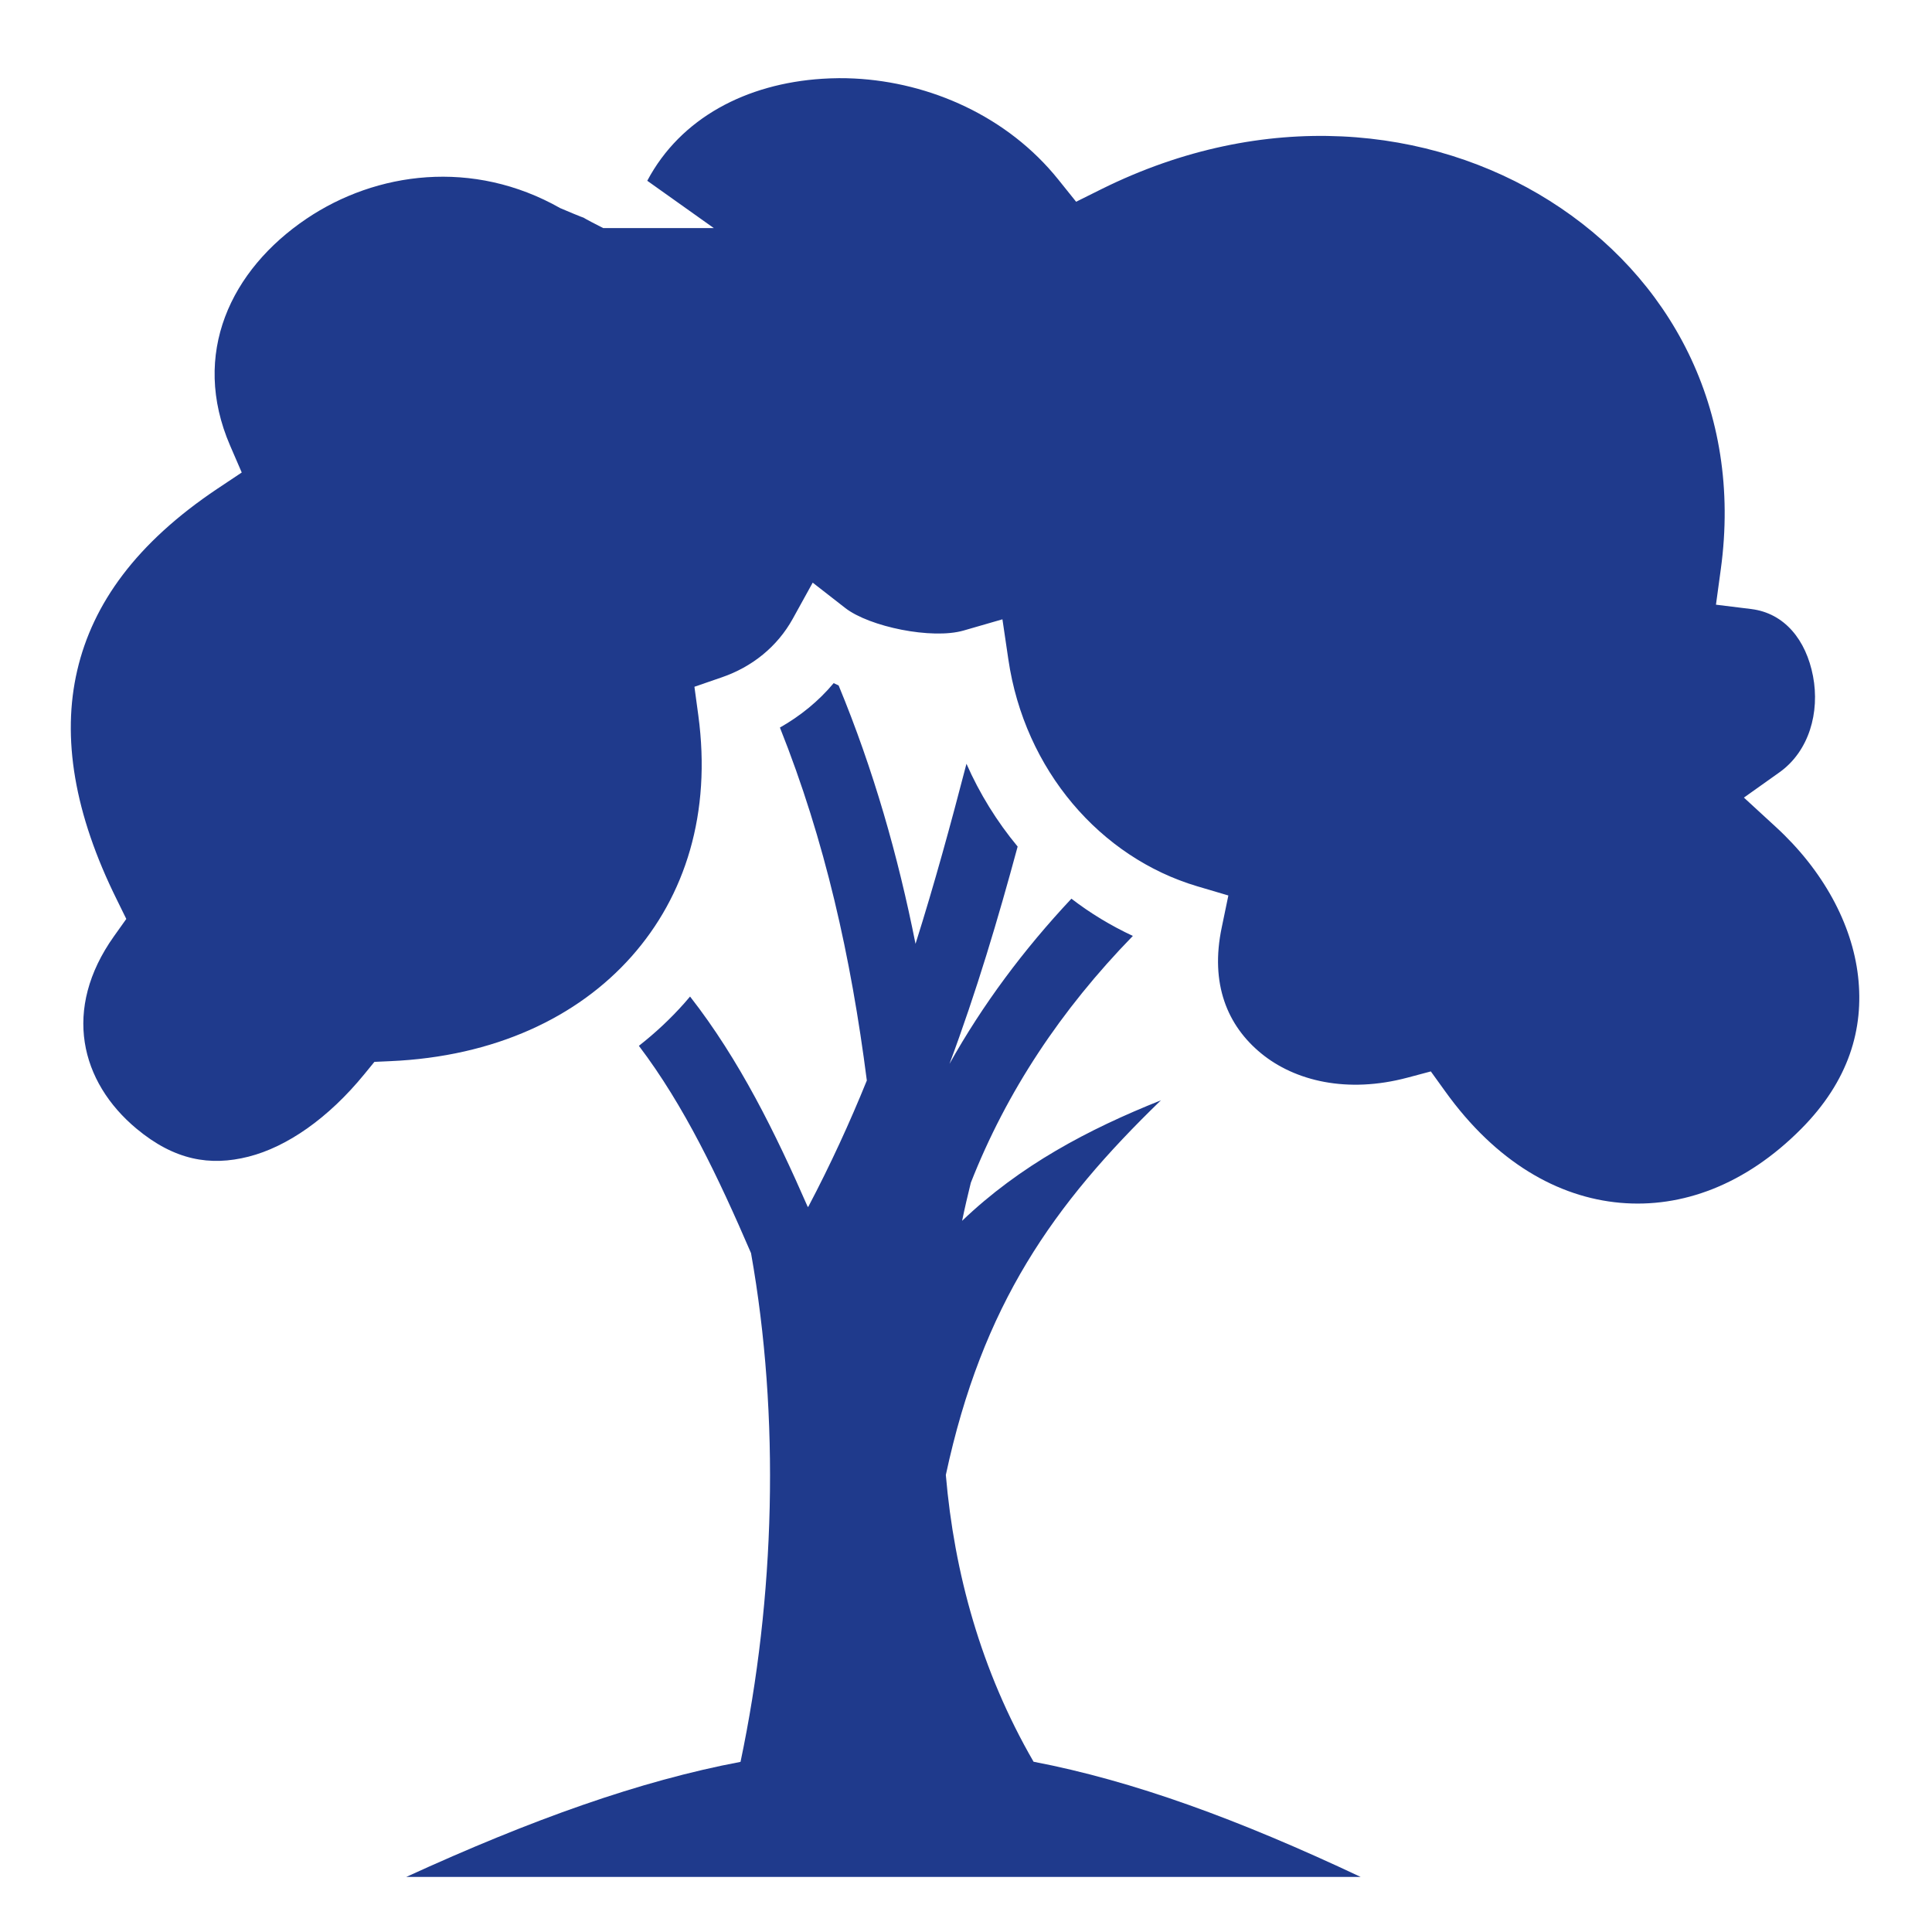
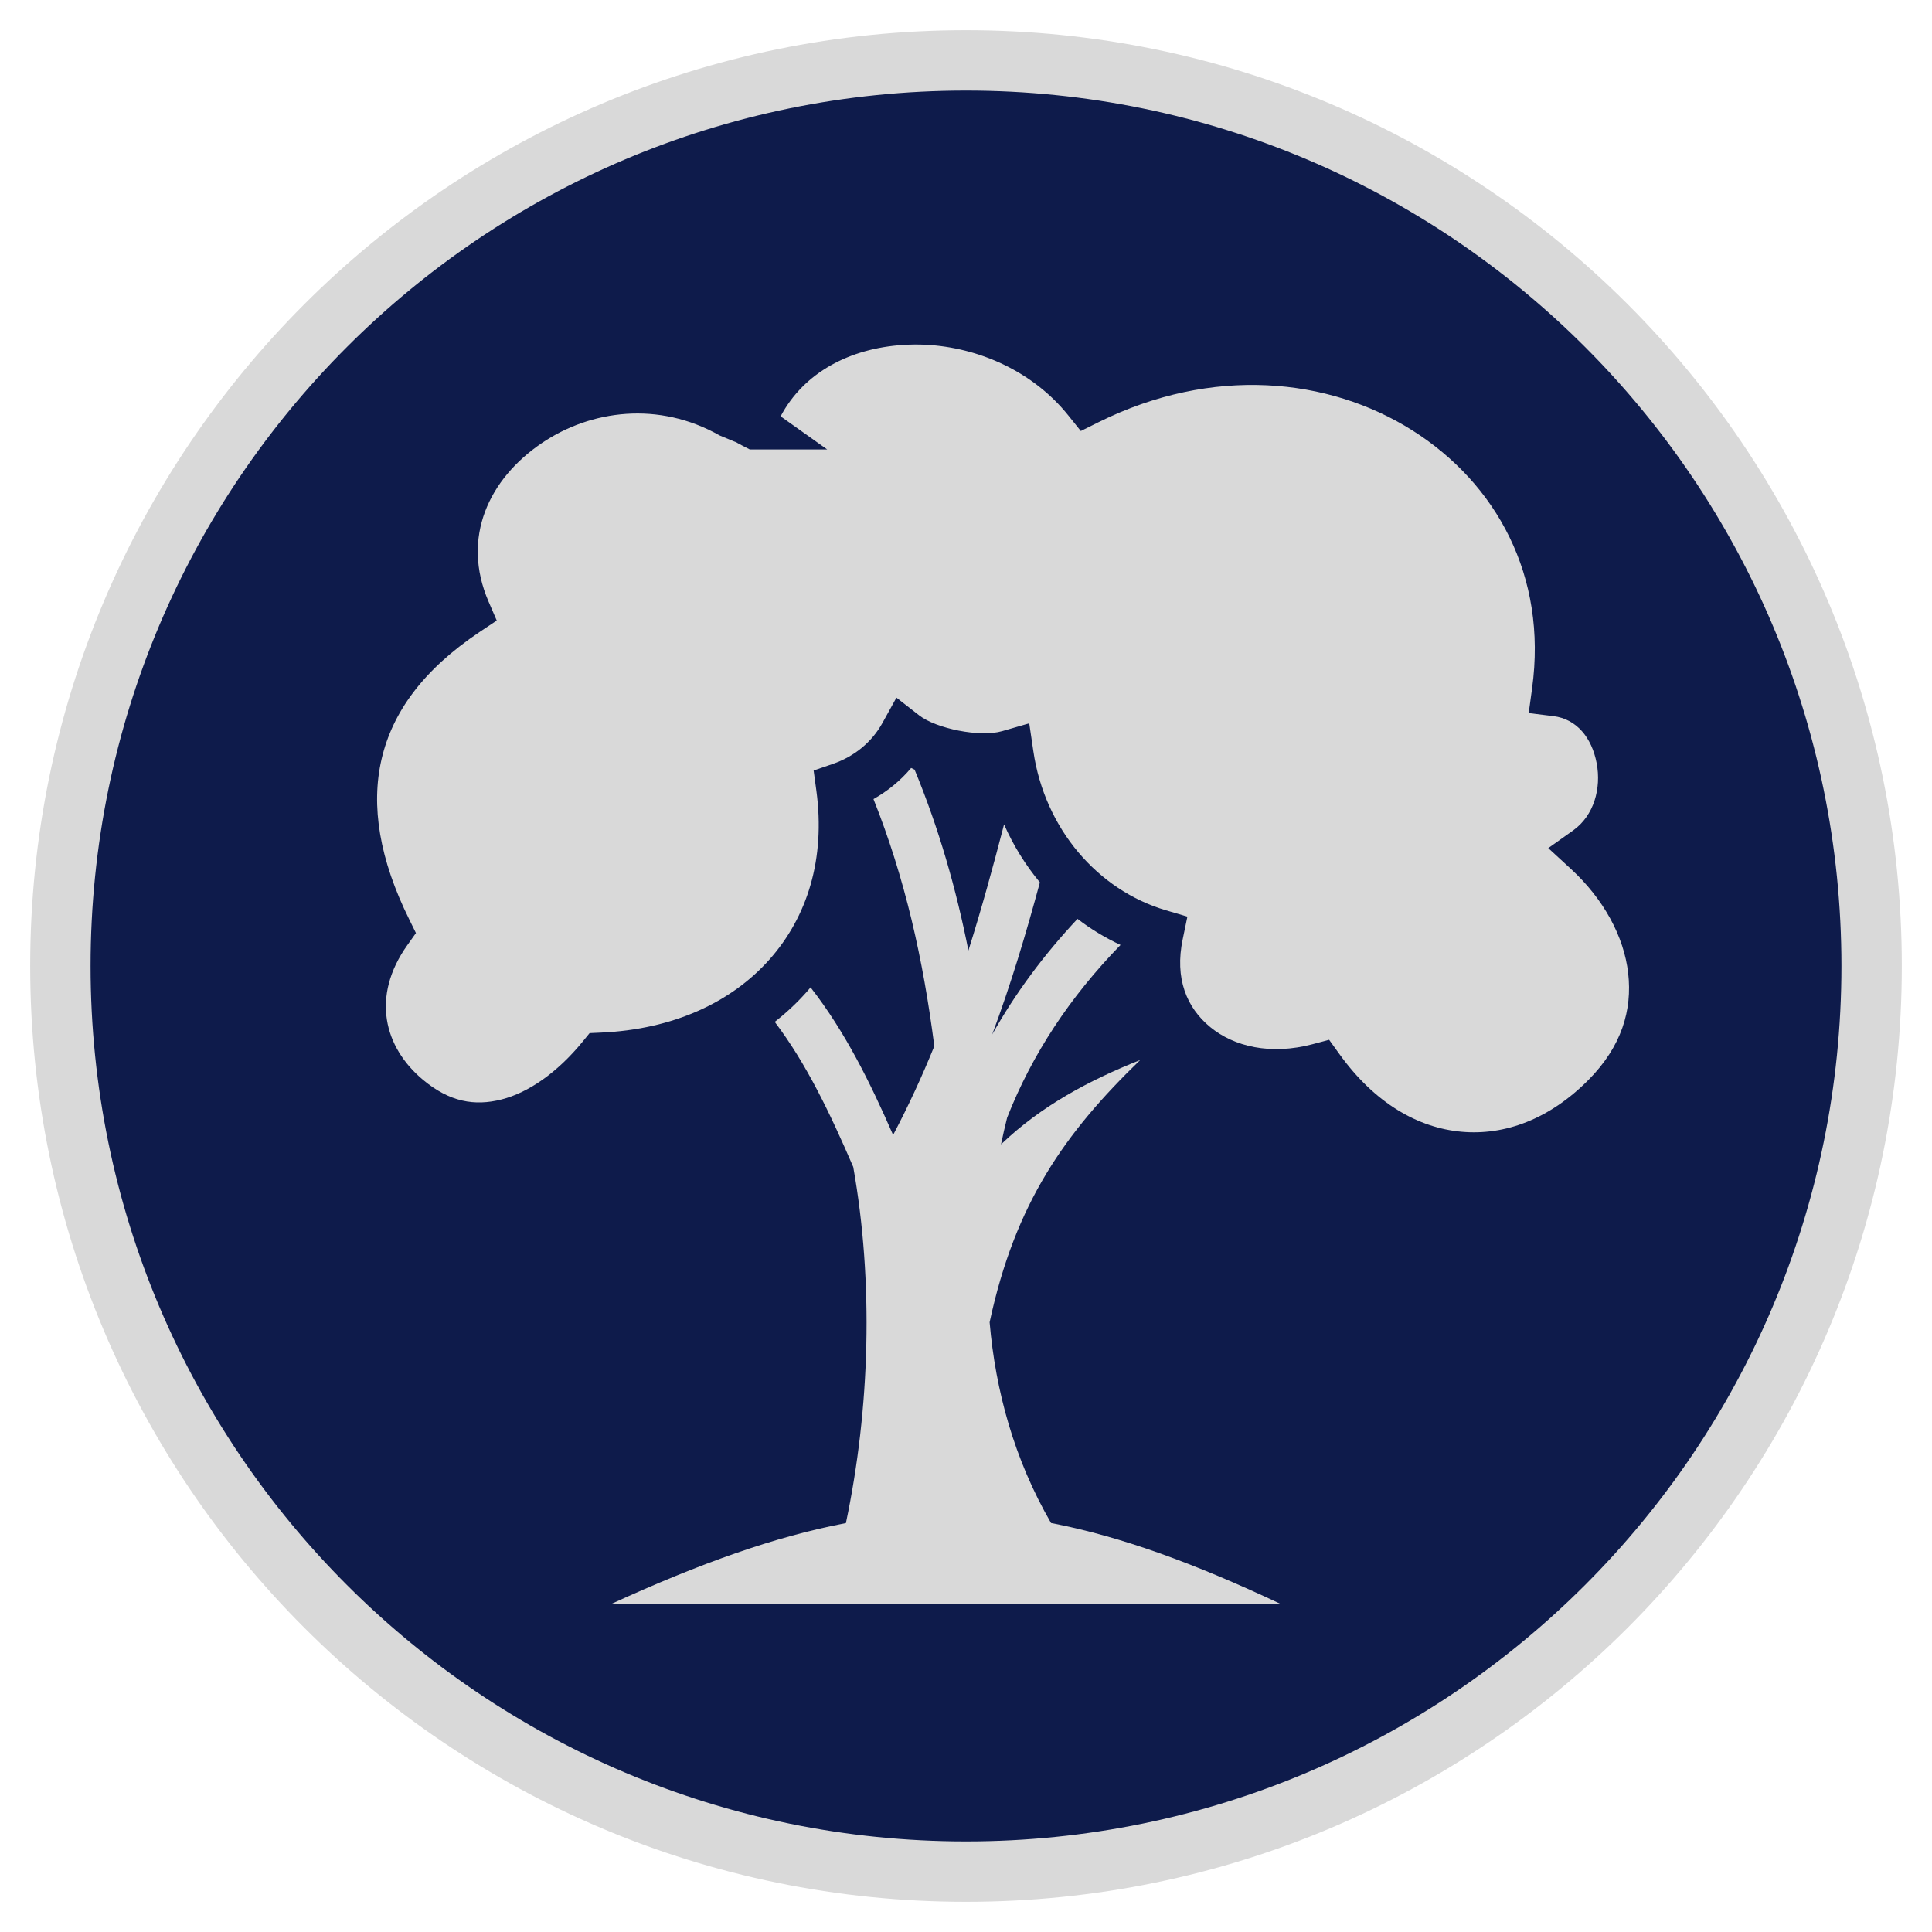
<svg xmlns="http://www.w3.org/2000/svg" style="height: 512px; width: 512px;" viewBox="0 0 512 512">
-   <g class="" style="" transform="translate(0,0)">
-     <path d="M222.156 20.72a74.88 74.88 0 0 0-4.25.155c-20.084 1.29-37.527 10.342-46.375 27.03l17.626 12.532h-29.312c-10.333-5.256.412-.266-11.375-5.28-23.158-13.118-48.787-9.64-67.25 2.812-20.062 13.527-30.734 35.806-20.25 60.093l3.093 7.156-6.47 4.31c-21.435 14.36-32.997 30.393-37.124 48.126C16.34 195.39 19.65 215.64 31 238.5l2.47 5.03-3.25 4.564c-13.796 19.38-8.88 38.668 5.968 51.03 10.043 8.364 19.48 9.982 29.656 7.407 10.177-2.574 21.15-10.15 30.72-21.874l2.655-3.25 4.155-.187c27.728-1.2 49.69-11.635 63.97-27.72 14.28-16.085 21.22-37.98 17.718-63.906L184.03 182l7.25-2.5c8.066-2.768 14.73-8.15 18.814-15.53l5.28-9.564 8.626 6.72c6.39 4.976 22.988 8.397 31.375 5.968l10.28-2.97 1.564 10.595c4.3 29.362 24.393 52.534 50.06 60.155l8.25 2.438-1.75 8.437c-3.162 14.99 1.497 26.075 10.44 33.406 8.94 7.332 22.793 10.683 38.75 6.438l6.217-1.656 3.782 5.25c13.513 18.845 29.945 28.087 46.342 29.562 16.398 1.475 33.29-4.745 48.032-19.594 12.624-12.716 16.654-26.51 15.062-40.437-1.59-13.93-9.318-28.12-21.75-39.533l-8.5-7.812 9.406-6.688c7.878-5.6 10.74-15.92 8.907-25.5-1.833-9.58-7.527-16.677-16.345-17.78l-9.375-1.157 1.28-9.375c5.842-42.567-13.62-77.648-45.342-97.656-31.723-20.01-75.673-24.486-118.782-3.095l-6.72 3.344-4.717-5.876c-13.464-16.796-34.023-25.768-54.033-26.782a73.77 73.77 0 0 0-4.28-.093zm-1.22 160.31c-4.003 4.804-8.867 8.724-14.25 11.782 11.968 29.99 18.83 60.783 23.033 93.532-4.555 11.237-9.676 22.38-15.5 33.437l-.157.064c-8.54-19.537-18.073-38.957-31.188-55.75a86.292 86.292 0 0 1-1.563 1.812c-3.628 4.088-7.652 7.838-12 11.25 12.034 15.867 21.048 34.83 29.72 54.938 7.724 43.39 6.386 91.267-2.782 134.812-26.727 5.073-55.198 15.22-88.594 30.5h252.938c-32.428-15.282-60.268-25.46-86.688-30.53-13.95-24.116-21.036-50.13-23.25-76 9.692-45.174 28.504-71.692 57-99.282-19.276 7.68-37.422 17.31-52.687 31.937.702-3.41 1.488-6.766 2.31-10.092 9.476-24.123 23.87-45.82 42.94-65.407-5.784-2.705-11.25-5.994-16.283-9.874-12.71 13.552-23.555 28.128-32.312 43.78 7.156-19.187 12.88-38.422 18.063-57.592a93.357 93.357 0 0 1-13.563-21.938c-4.167 16.03-8.512 31.946-13.5 47.72-4.637-23.334-11.12-46.08-20.375-68.47-.438-.204-.88-.41-1.313-.625z" fill="#1f3a8c" fill-opacity="1" />
+   <circle cx="256" cy="256" r="240" fill="#0e1b4b" fill-opacity="1" stroke="#d9d9d9" stroke-opacity="1" stroke-width="16" />
+   <g class="" style="" transform="translate(10,0)">
+     <path d="M222.156 20.72a74.88 74.88 0 0 0-4.25.155c-20.084 1.29-37.527 10.342-46.375 27.03l17.626 12.532h-29.312c-10.333-5.256.412-.266-11.375-5.28-23.158-13.118-48.787-9.64-67.25 2.812-20.062 13.527-30.734 35.806-20.25 60.093l3.093 7.156-6.47 4.31c-21.435 14.36-32.997 30.393-37.124 48.126C16.34 195.39 19.65 215.64 31 238.5l2.47 5.03-3.25 4.564c-13.796 19.38-8.88 38.668 5.968 51.03 10.043 8.364 19.48 9.982 29.656 7.407 10.177-2.574 21.15-10.15 30.72-21.874l2.655-3.25 4.155-.187c27.728-1.2 49.69-11.635 63.97-27.72 14.28-16.085 21.22-37.98 17.718-63.906L184.03 182l7.25-2.5c8.066-2.768 14.73-8.15 18.814-15.53l5.28-9.564 8.626 6.72c6.39 4.976 22.988 8.397 31.375 5.968l10.28-2.97 1.564 10.595c4.3 29.362 24.393 52.534 50.06 60.155l8.25 2.438-1.75 8.437c-3.162 14.99 1.497 26.075 10.44 33.406 8.94 7.332 22.793 10.683 38.75 6.438l6.217-1.656 3.782 5.25c13.513 18.845 29.945 28.087 46.342 29.562 16.398 1.475 33.29-4.745 48.032-19.594 12.624-12.716 16.654-26.51 15.062-40.437-1.59-13.93-9.318-28.12-21.75-39.533l-8.5-7.812 9.406-6.688c7.878-5.6 10.74-15.92 8.907-25.5-1.833-9.58-7.527-16.677-16.345-17.78l-9.375-1.157 1.28-9.375c5.842-42.567-13.62-77.648-45.342-97.656-31.723-20.01-75.673-24.486-118.782-3.095l-6.72 3.344-4.717-5.876c-13.464-16.796-34.023-25.768-54.033-26.782a73.77 73.77 0 0 0-4.28-.093zm-1.22 160.31c-4.003 4.804-8.867 8.724-14.25 11.782 11.968 29.99 18.83 60.783 23.033 93.532-4.555 11.237-9.676 22.38-15.5 33.437l-.157.064c-8.54-19.537-18.073-38.957-31.188-55.75a86.292 86.292 0 0 1-1.563 1.812c-3.628 4.088-7.652 7.838-12 11.25 12.034 15.867 21.048 34.83 29.72 54.938 7.724 43.39 6.386 91.267-2.782 134.812-26.727 5.073-55.198 15.22-88.594 30.5h252.938c-32.428-15.282-60.268-25.46-86.688-30.53-13.95-24.116-21.036-50.13-23.25-76 9.692-45.174 28.504-71.692 57-99.282-19.276 7.68-37.422 17.31-52.687 31.937.702-3.41 1.488-6.766 2.31-10.092 9.476-24.123 23.87-45.82 42.94-65.407-5.784-2.705-11.25-5.994-16.283-9.874-12.71 13.552-23.555 28.128-32.312 43.78 7.156-19.187 12.88-38.422 18.063-57.592a93.357 93.357 0 0 1-13.563-21.938c-4.167 16.03-8.512 31.946-13.5 47.72-4.637-23.334-11.12-46.08-20.375-68.47-.438-.204-.88-.41-1.313-.625z" fill="#d9d9d9" fill-opacity="1" transform="translate(76.8, 76.8) scale(0.7, 0.7) rotate(0, 256, 256) skewX(0) skewY(0)" />
  </g>
</svg>
